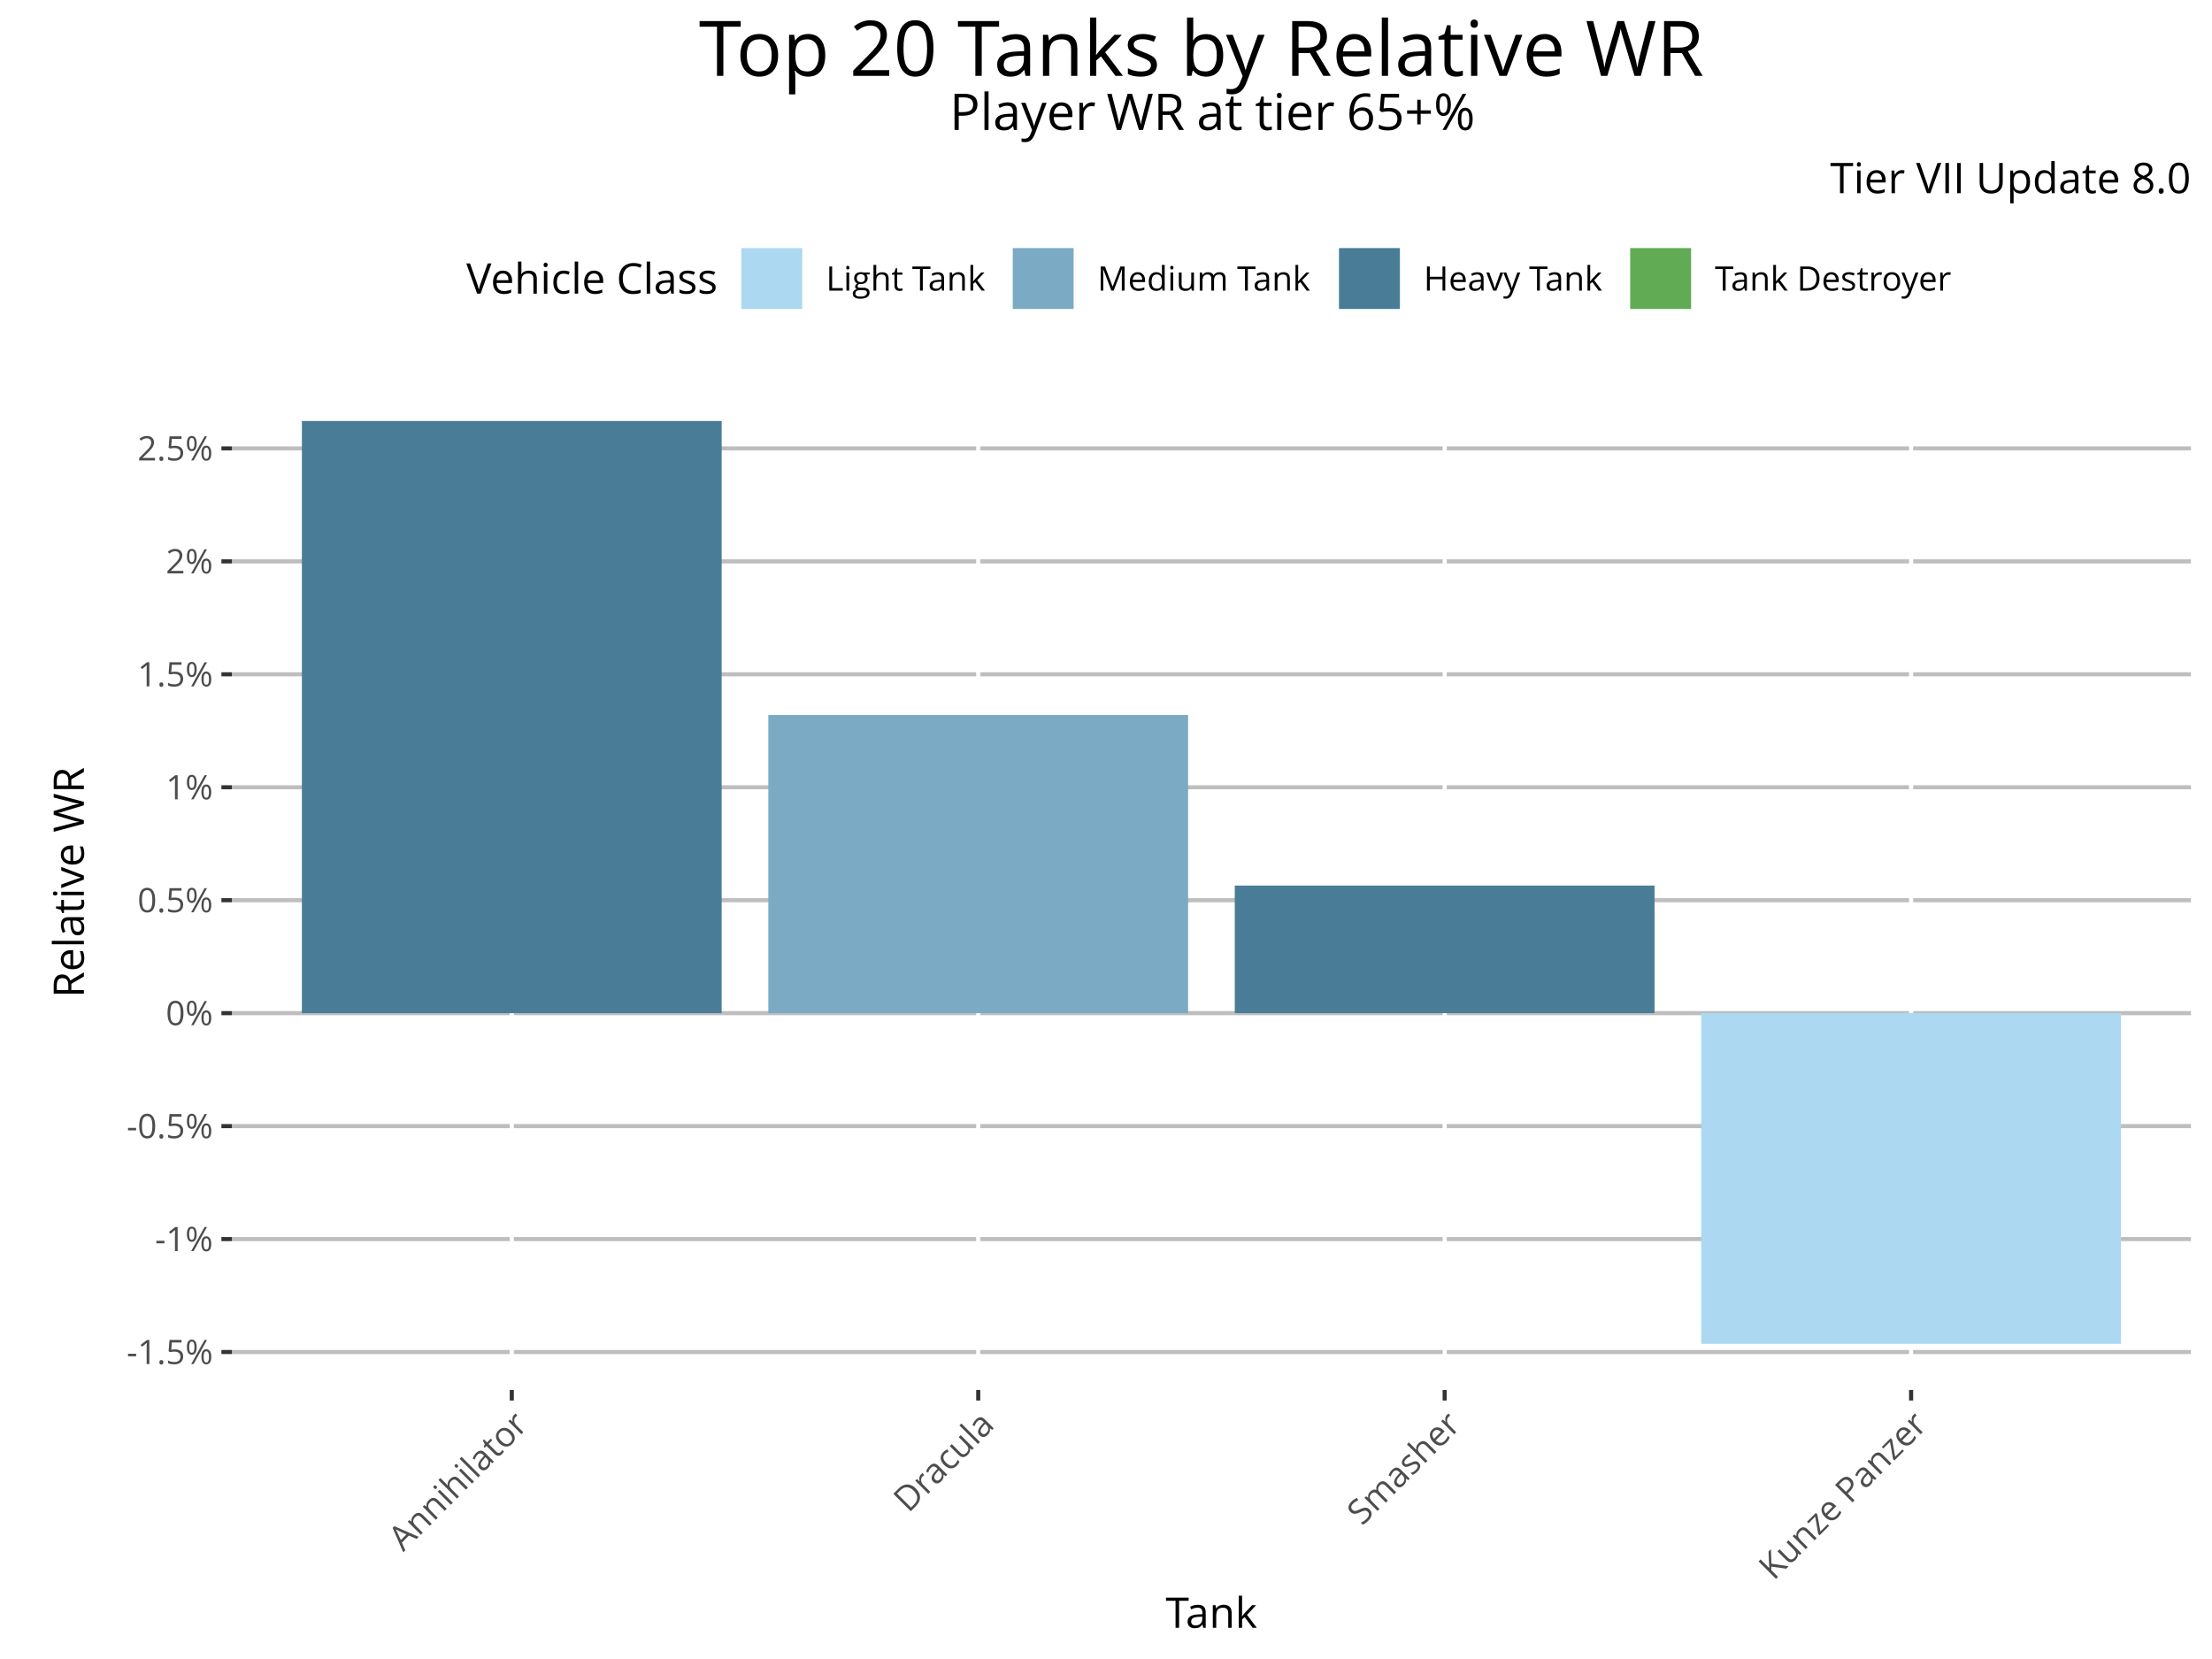
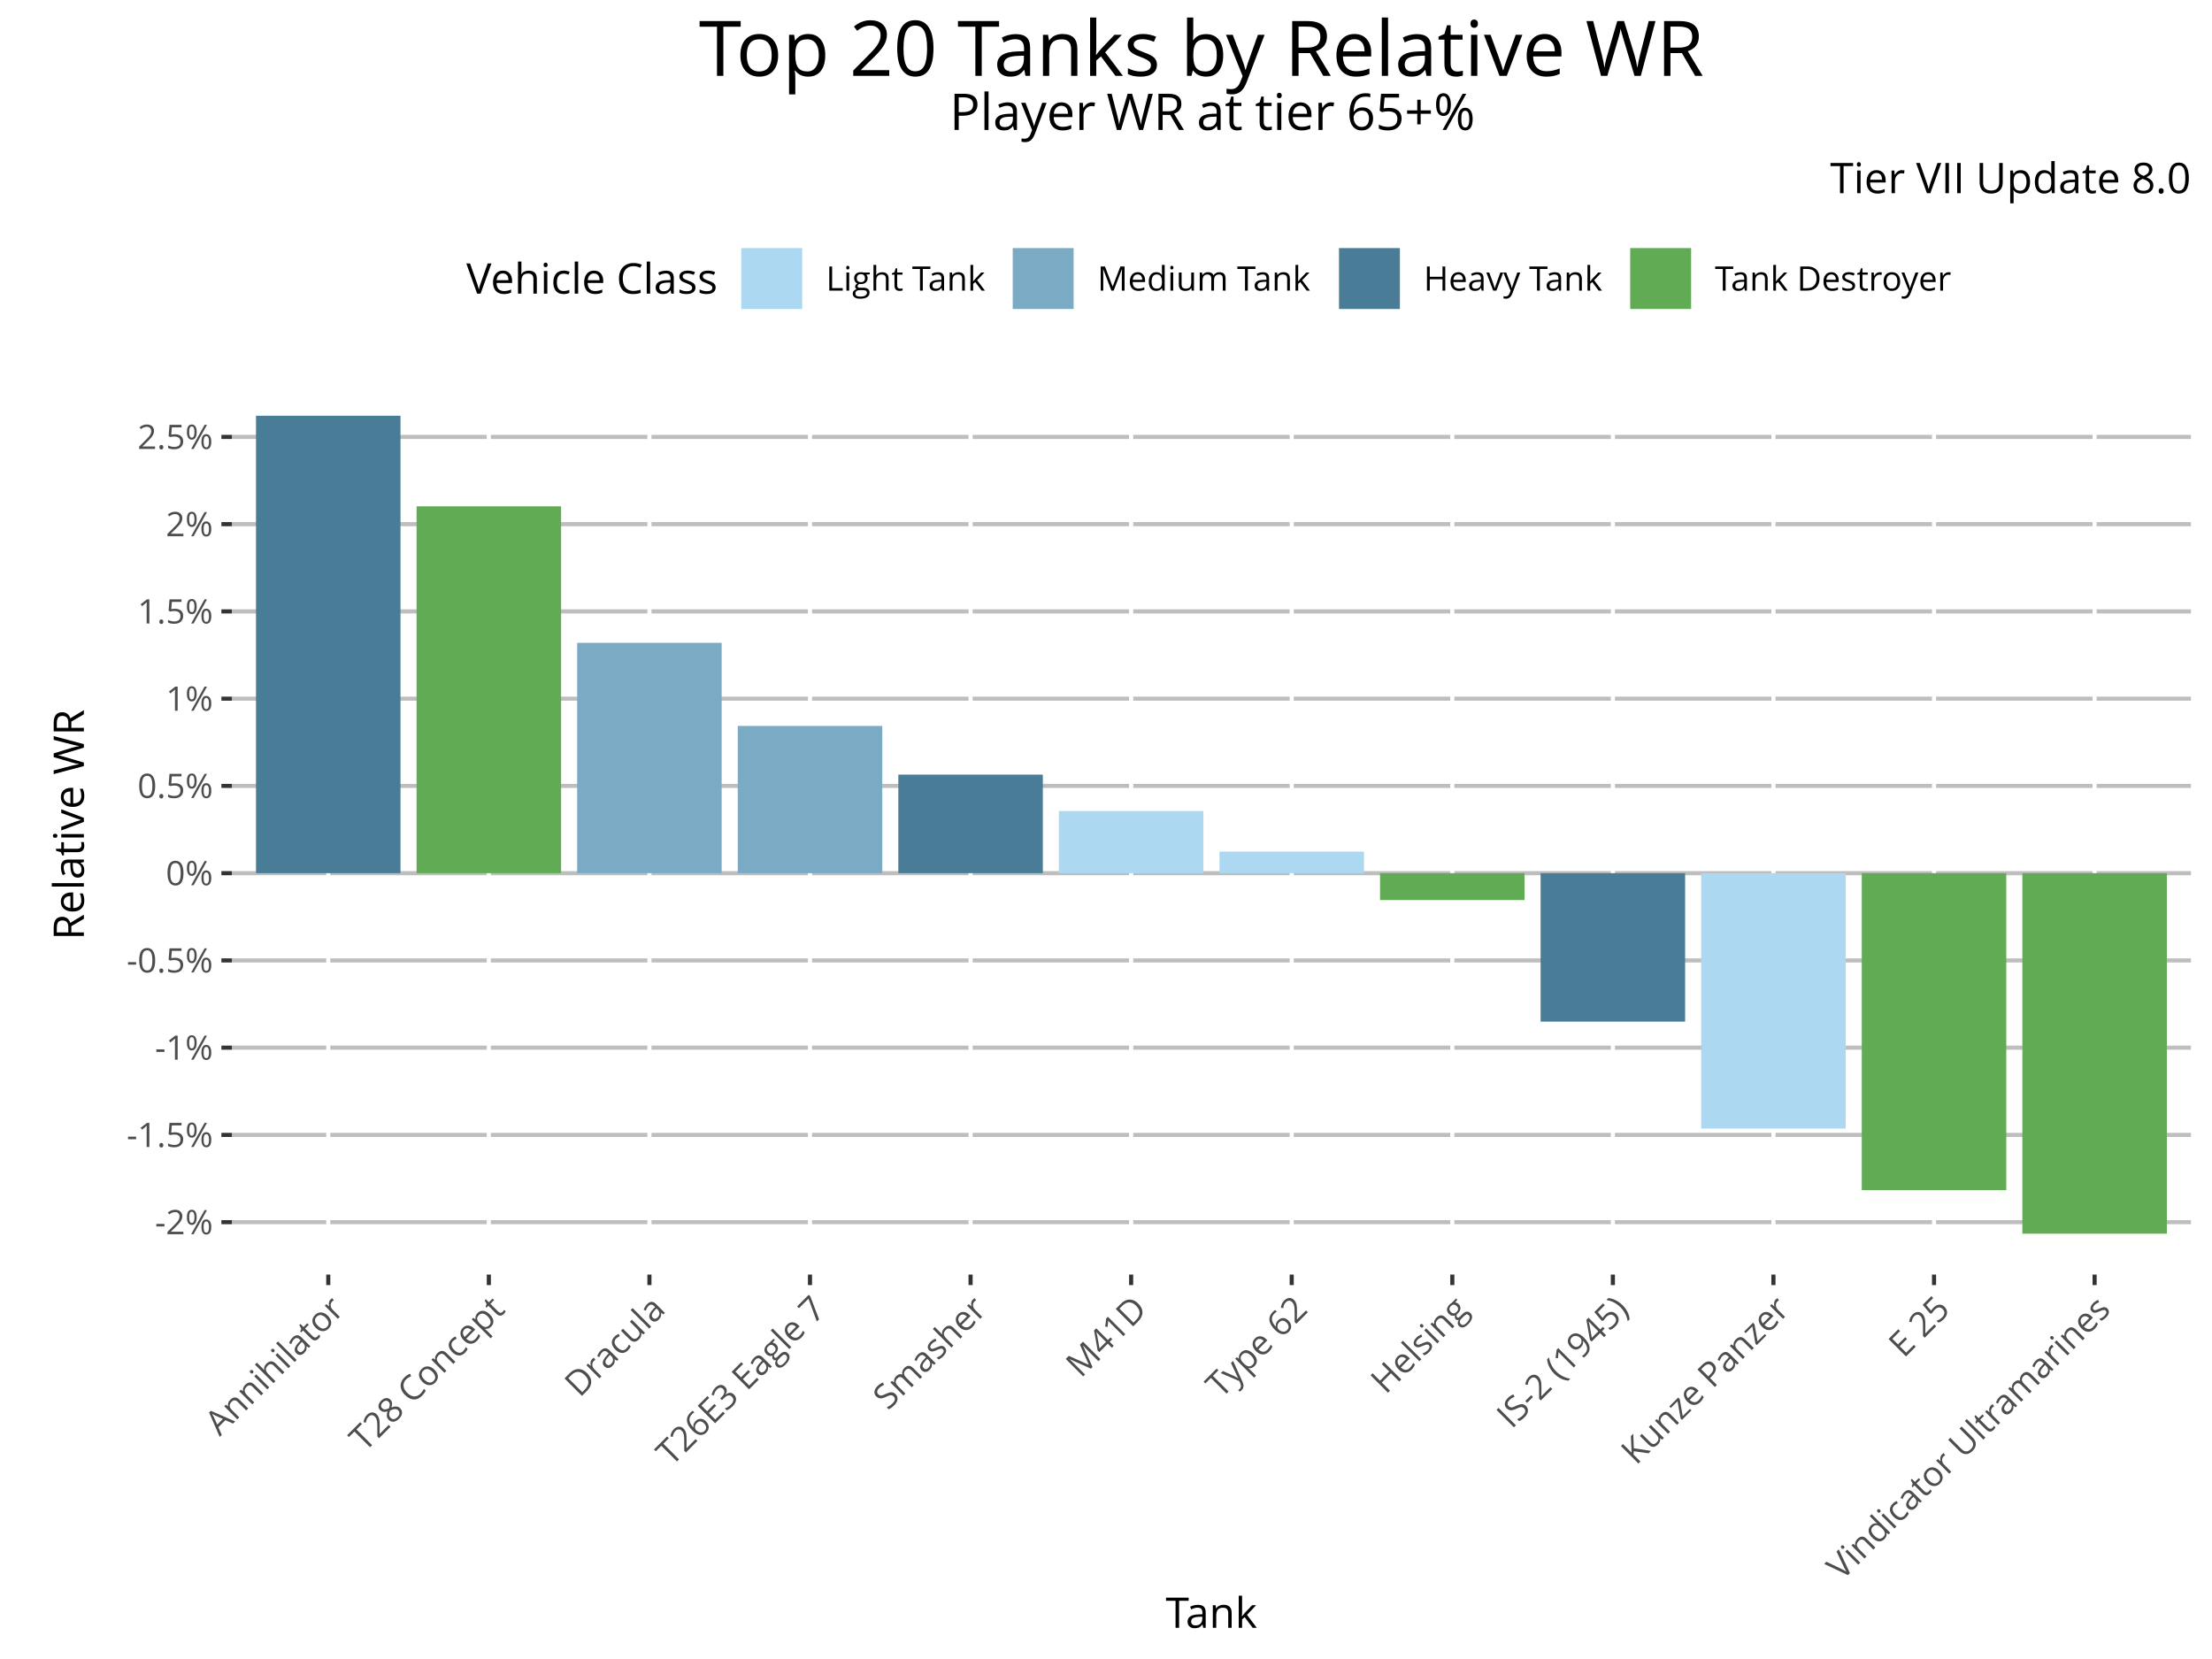
<svg xmlns="http://www.w3.org/2000/svg" class="svglite" width="576.00pt" height="432.00pt" viewBox="0 0 576.00 432.00">
  <defs>
    <style type="text/css">
    .svglite line, .svglite polyline, .svglite polygon, .svglite path, .svglite rect, .svglite circle {
      fill: none;
      stroke: #000000;
      stroke-linecap: round;
      stroke-linejoin: round;
      stroke-miterlimit: 10.00;
    }
  </style>
  </defs>
  <rect width="100%" height="100%" style="stroke: none; fill: #FFFFFF;" />
  <defs>
    <clipPath id="cpMC4wMHw1NzYuMDB8MC4wMHw0MzIuMDA=">
      <rect x="0.00" y="0.00" width="576.00" height="432.00" />
    </clipPath>
  </defs>
  <g clip-path="url(#cpMC4wMHw1NzYuMDB8MC4wMHw0MzIuMDA=)">
    <rect x="0.00" y="0" width="576.00" height="432.00" style="stroke-width: 1.07; stroke: #FFFFFF; fill: #FFFFFF;" />
  </g>
  <defs>
-     <clipPath id="cpNjAuMzl8NTcwLjUyfDk3LjYxfDM2MS45NQ==">
-       <rect x="60.39" y="97.61" width="510.13" height="264.33" />
+     <clipPath id="cpNjAuMzl8NTcwLjUyfDk3LjYxfDMzMS45MA==">
+       <rect x="60.39" y="97.61" width="510.13" height="234.29" />
    </clipPath>
  </defs>
-   <g clip-path="url(#cpNjAuMzl8NTcwLjUyfDk3LjYxfDM2MS45NQ==)">
-     <rect x="60.39" y="97.61" width="510.13" height="264.33" style="stroke-width: 1.07; stroke: none;" />
-     <polyline points="60.39,337.35 570.52,337.35 " style="stroke-width: 0.53; stroke: #FFFFFF; stroke-linecap: butt;" />
-     <polyline points="60.39,307.94 570.52,307.94 " style="stroke-width: 0.53; stroke: #FFFFFF; stroke-linecap: butt;" />
-     <polyline points="60.39,278.53 570.52,278.53 " style="stroke-width: 0.53; stroke: #FFFFFF; stroke-linecap: butt;" />
-     <polyline points="60.39,249.12 570.52,249.12 " style="stroke-width: 0.53; stroke: #FFFFFF; stroke-linecap: butt;" />
-     <polyline points="60.39,219.71 570.52,219.71 " style="stroke-width: 0.53; stroke: #FFFFFF; stroke-linecap: butt;" />
-     <polyline points="60.39,190.29 570.52,190.29 " style="stroke-width: 0.53; stroke: #FFFFFF; stroke-linecap: butt;" />
-     <polyline points="60.39,160.88 570.52,160.88 " style="stroke-width: 0.53; stroke: #FFFFFF; stroke-linecap: butt;" />
-     <polyline points="60.39,131.47 570.52,131.47 " style="stroke-width: 0.53; stroke: #FFFFFF; stroke-linecap: butt;" />
-     <polyline points="60.39,102.06 570.52,102.06 " style="stroke-width: 0.53; stroke: #FFFFFF; stroke-linecap: butt;" />
-     <polyline points="60.39,352.06 570.52,352.06 " style="stroke-width: 1.07; stroke: #BEBEBE; stroke-linecap: butt;" />
-     <polyline points="60.39,322.65 570.52,322.65 " style="stroke-width: 1.07; stroke: #BEBEBE; stroke-linecap: butt;" />
-     <polyline points="60.39,293.24 570.52,293.24 " style="stroke-width: 1.07; stroke: #BEBEBE; stroke-linecap: butt;" />
-     <polyline points="60.39,263.82 570.52,263.82 " style="stroke-width: 1.07; stroke: #BEBEBE; stroke-linecap: butt;" />
-     <polyline points="60.39,234.41 570.52,234.41 " style="stroke-width: 1.07; stroke: #BEBEBE; stroke-linecap: butt;" />
-     <polyline points="60.39,205.00 570.52,205.00 " style="stroke-width: 1.07; stroke: #BEBEBE; stroke-linecap: butt;" />
-     <polyline points="60.39,175.59 570.52,175.59 " style="stroke-width: 1.07; stroke: #BEBEBE; stroke-linecap: butt;" />
-     <polyline points="60.39,146.18 570.52,146.18 " style="stroke-width: 1.07; stroke: #BEBEBE; stroke-linecap: butt;" />
-     <polyline points="60.39,116.76 570.52,116.76 " style="stroke-width: 1.07; stroke: #BEBEBE; stroke-linecap: butt;" />
-     <polyline points="133.27,361.95 133.27,97.61 " style="stroke-width: 1.07; stroke: #FFFFFF; stroke-linecap: butt;" />
-     <polyline points="254.73,361.95 254.73,97.61 " style="stroke-width: 1.07; stroke: #FFFFFF; stroke-linecap: butt;" />
-     <polyline points="376.19,361.95 376.19,97.61 " style="stroke-width: 1.07; stroke: #FFFFFF; stroke-linecap: butt;" />
-     <polyline points="497.65,361.95 497.65,97.61 " style="stroke-width: 1.07; stroke: #FFFFFF; stroke-linecap: butt;" />
-     <rect x="78.61" y="109.63" width="109.31" height="154.20" style="stroke-width: 1.07; stroke: none; stroke-linecap: square; stroke-linejoin: miter; fill: #497D97;" />
-     <rect x="200.07" y="186.18" width="109.31" height="77.65" style="stroke-width: 1.07; stroke: none; stroke-linecap: square; stroke-linejoin: miter; fill: #7BABC4;" />
-     <rect x="321.53" y="230.60" width="109.31" height="33.22" style="stroke-width: 1.07; stroke: none; stroke-linecap: square; stroke-linejoin: miter; fill: #497D97;" />
-     <rect x="442.99" y="263.82" width="109.31" height="86.11" style="stroke-width: 1.07; stroke: none; stroke-linecap: square; stroke-linejoin: miter; fill: #ACD8F1;" />
+   <g clip-path="url(#cpNjAuMzl8NTcwLjUyfDk3LjYxfDMzMS45MA==)">
+     <rect x="60.39" y="97.61" width="510.13" height="234.29" style="stroke-width: 1.07; stroke: none;" />
+     <polyline points="60.39,329.61 570.52,329.61 " style="stroke-width: 0.53; stroke: #FFFFFF; stroke-linecap: butt;" />
+     <polyline points="60.39,306.89 570.52,306.89 " style="stroke-width: 0.53; stroke: #FFFFFF; stroke-linecap: butt;" />
+     <polyline points="60.39,284.17 570.52,284.17 " style="stroke-width: 0.53; stroke: #FFFFFF; stroke-linecap: butt;" />
+     <polyline points="60.39,261.45 570.52,261.45 " style="stroke-width: 0.53; stroke: #FFFFFF; stroke-linecap: butt;" />
+     <polyline points="60.39,238.73 570.52,238.73 " style="stroke-width: 0.53; stroke: #FFFFFF; stroke-linecap: butt;" />
+     <polyline points="60.39,216.01 570.52,216.01 " style="stroke-width: 0.53; stroke: #FFFFFF; stroke-linecap: butt;" />
+     <polyline points="60.39,193.29 570.52,193.29 " style="stroke-width: 0.53; stroke: #FFFFFF; stroke-linecap: butt;" />
+     <polyline points="60.39,170.57 570.52,170.57 " style="stroke-width: 0.53; stroke: #FFFFFF; stroke-linecap: butt;" />
+     <polyline points="60.39,147.85 570.52,147.85 " style="stroke-width: 0.53; stroke: #FFFFFF; stroke-linecap: butt;" />
+     <polyline points="60.39,125.13 570.52,125.13 " style="stroke-width: 0.53; stroke: #FFFFFF; stroke-linecap: butt;" />
+     <polyline points="60.39,102.41 570.52,102.41 " style="stroke-width: 0.53; stroke: #FFFFFF; stroke-linecap: butt;" />
+     <polyline points="60.39,318.25 570.52,318.25 " style="stroke-width: 1.07; stroke: #BEBEBE; stroke-linecap: butt;" />
+     <polyline points="60.39,295.53 570.52,295.53 " style="stroke-width: 1.07; stroke: #BEBEBE; stroke-linecap: butt;" />
+     <polyline points="60.39,272.81 570.52,272.81 " style="stroke-width: 1.07; stroke: #BEBEBE; stroke-linecap: butt;" />
+     <polyline points="60.39,250.09 570.52,250.09 " style="stroke-width: 1.07; stroke: #BEBEBE; stroke-linecap: butt;" />
+     <polyline points="60.39,227.37 570.52,227.37 " style="stroke-width: 1.07; stroke: #BEBEBE; stroke-linecap: butt;" />
+     <polyline points="60.39,204.65 570.52,204.65 " style="stroke-width: 1.07; stroke: #BEBEBE; stroke-linecap: butt;" />
+     <polyline points="60.39,181.93 570.52,181.93 " style="stroke-width: 1.07; stroke: #BEBEBE; stroke-linecap: butt;" />
+     <polyline points="60.39,159.21 570.52,159.21 " style="stroke-width: 1.07; stroke: #BEBEBE; stroke-linecap: butt;" />
+     <polyline points="60.39,136.49 570.52,136.49 " style="stroke-width: 1.07; stroke: #BEBEBE; stroke-linecap: butt;" />
+     <polyline points="60.39,113.77 570.52,113.77 " style="stroke-width: 1.07; stroke: #BEBEBE; stroke-linecap: butt;" />
+     <polyline points="85.48,331.90 85.48,97.61 " style="stroke-width: 1.07; stroke: #FFFFFF; stroke-linecap: butt;" />
+     <polyline points="127.29,331.90 127.29,97.61 " style="stroke-width: 1.07; stroke: #FFFFFF; stroke-linecap: butt;" />
+     <polyline points="169.11,331.90 169.11,97.61 " style="stroke-width: 1.07; stroke: #FFFFFF; stroke-linecap: butt;" />
+     <polyline points="210.92,331.90 210.92,97.61 " style="stroke-width: 1.07; stroke: #FFFFFF; stroke-linecap: butt;" />
+     <polyline points="252.74,331.90 252.74,97.61 " style="stroke-width: 1.07; stroke: #FFFFFF; stroke-linecap: butt;" />
+     <polyline points="294.55,331.90 294.55,97.61 " style="stroke-width: 1.07; stroke: #FFFFFF; stroke-linecap: butt;" />
+     <polyline points="336.36,331.90 336.36,97.61 " style="stroke-width: 1.07; stroke: #FFFFFF; stroke-linecap: butt;" />
+     <polyline points="378.18,331.90 378.18,97.61 " style="stroke-width: 1.07; stroke: #FFFFFF; stroke-linecap: butt;" />
+     <polyline points="419.99,331.90 419.99,97.61 " style="stroke-width: 1.07; stroke: #FFFFFF; stroke-linecap: butt;" />
+     <polyline points="461.80,331.90 461.80,97.61 " style="stroke-width: 1.07; stroke: #FFFFFF; stroke-linecap: butt;" />
+     <polyline points="503.62,331.90 503.62,97.61 " style="stroke-width: 1.07; stroke: #FFFFFF; stroke-linecap: butt;" />
+     <polyline points="545.43,331.90 545.43,97.61 " style="stroke-width: 1.07; stroke: #FFFFFF; stroke-linecap: butt;" />
+     <rect x="66.66" y="108.26" width="37.63" height="119.11" style="stroke-width: 1.07; stroke: none; stroke-linecap: square; stroke-linejoin: miter; fill: #497D97;" />
+     <rect x="108.48" y="131.85" width="37.63" height="95.52" style="stroke-width: 1.07; stroke: none; stroke-linecap: square; stroke-linejoin: miter; fill: #60AB54;" />
+     <rect x="150.29" y="167.39" width="37.63" height="59.98" style="stroke-width: 1.07; stroke: none; stroke-linecap: square; stroke-linejoin: miter; fill: #7BABC4;" />
+     <rect x="192.11" y="189.03" width="37.63" height="38.35" style="stroke-width: 1.07; stroke: none; stroke-linecap: square; stroke-linejoin: miter; fill: #7BABC4;" />
+     <rect x="233.92" y="201.71" width="37.63" height="25.66" style="stroke-width: 1.07; stroke: none; stroke-linecap: square; stroke-linejoin: miter; fill: #497D97;" />
+     <rect x="275.73" y="211.20" width="37.63" height="16.17" style="stroke-width: 1.07; stroke: none; stroke-linecap: square; stroke-linejoin: miter; fill: #ACD8F1;" />
+     <rect x="317.55" y="221.75" width="37.63" height="5.62" style="stroke-width: 1.07; stroke: none; stroke-linecap: square; stroke-linejoin: miter; fill: #ACD8F1;" />
+     <rect x="359.36" y="227.37" width="37.63" height="7.00" style="stroke-width: 1.07; stroke: none; stroke-linecap: square; stroke-linejoin: miter; fill: #60AB54;" />
+     <rect x="401.17" y="227.37" width="37.63" height="38.66" style="stroke-width: 1.07; stroke: none; stroke-linecap: square; stroke-linejoin: miter; fill: #497D97;" />
+     <rect x="442.99" y="227.37" width="37.63" height="66.51" style="stroke-width: 1.07; stroke: none; stroke-linecap: square; stroke-linejoin: miter; fill: #ACD8F1;" />
+     <rect x="484.80" y="227.37" width="37.63" height="82.55" style="stroke-width: 1.07; stroke: none; stroke-linecap: square; stroke-linejoin: miter; fill: #60AB54;" />
+     <rect x="526.62" y="227.37" width="37.63" height="93.88" style="stroke-width: 1.07; stroke: none; stroke-linecap: square; stroke-linejoin: miter; fill: #60AB54;" />
  </g>
  <g clip-path="url(#cpMC4wMHw1NzYuMDB8MC4wMHw0MzIuMDA=)">
-     <text x="55.46" y="355.20" text-anchor="end" style="font-size: 8.80px; fill: #4D4D4D; font-family: Open Sans;" textLength="22.48px" lengthAdjust="spacingAndGlyphs">-1.5%</text>
-     <text x="55.46" y="325.79" text-anchor="end" style="font-size: 8.80px; fill: #4D4D4D; font-family: Open Sans;" textLength="15.11px" lengthAdjust="spacingAndGlyphs">-1%</text>
-     <text x="55.46" y="296.38" text-anchor="end" style="font-size: 8.80px; fill: #4D4D4D; font-family: Open Sans;" textLength="22.48px" lengthAdjust="spacingAndGlyphs">-0.5%</text>
-     <text x="55.46" y="266.96" text-anchor="end" style="font-size: 8.80px; fill: #4D4D4D; font-family: Open Sans;" textLength="12.28px" lengthAdjust="spacingAndGlyphs">0%</text>
-     <text x="55.46" y="237.55" text-anchor="end" style="font-size: 8.80px; fill: #4D4D4D; font-family: Open Sans;" textLength="19.65px" lengthAdjust="spacingAndGlyphs">0.5%</text>
-     <text x="55.46" y="208.14" text-anchor="end" style="font-size: 8.80px; fill: #4D4D4D; font-family: Open Sans;" textLength="12.28px" lengthAdjust="spacingAndGlyphs">1%</text>
-     <text x="55.46" y="178.73" text-anchor="end" style="font-size: 8.80px; fill: #4D4D4D; font-family: Open Sans;" textLength="19.65px" lengthAdjust="spacingAndGlyphs">1.5%</text>
-     <text x="55.46" y="149.31" text-anchor="end" style="font-size: 8.80px; fill: #4D4D4D; font-family: Open Sans;" textLength="12.28px" lengthAdjust="spacingAndGlyphs">2%</text>
-     <text x="55.46" y="119.90" text-anchor="end" style="font-size: 8.80px; fill: #4D4D4D; font-family: Open Sans;" textLength="19.65px" lengthAdjust="spacingAndGlyphs">2.5%</text>
-     <polyline points="57.65,352.06 60.39,352.06 " style="stroke-width: 1.07; stroke: #333333; stroke-linecap: butt;" />
-     <polyline points="57.65,322.65 60.39,322.65 " style="stroke-width: 1.07; stroke: #333333; stroke-linecap: butt;" />
-     <polyline points="57.65,293.24 60.39,293.24 " style="stroke-width: 1.07; stroke: #333333; stroke-linecap: butt;" />
-     <polyline points="57.65,263.82 60.39,263.82 " style="stroke-width: 1.07; stroke: #333333; stroke-linecap: butt;" />
-     <polyline points="57.65,234.41 60.39,234.41 " style="stroke-width: 1.07; stroke: #333333; stroke-linecap: butt;" />
-     <polyline points="57.65,205.00 60.39,205.00 " style="stroke-width: 1.07; stroke: #333333; stroke-linecap: butt;" />
-     <polyline points="57.65,175.59 60.39,175.59 " style="stroke-width: 1.07; stroke: #333333; stroke-linecap: butt;" />
-     <polyline points="57.65,146.18 60.39,146.18 " style="stroke-width: 1.07; stroke: #333333; stroke-linecap: butt;" />
-     <polyline points="57.65,116.76 60.39,116.76 " style="stroke-width: 1.07; stroke: #333333; stroke-linecap: butt;" />
-     <polyline points="133.27,364.69 133.27,361.95 " style="stroke-width: 1.07; stroke: #333333; stroke-linecap: butt;" />
-     <polyline points="254.73,364.69 254.73,361.95 " style="stroke-width: 1.07; stroke: #333333; stroke-linecap: butt;" />
-     <polyline points="376.19,364.69 376.19,361.95 " style="stroke-width: 1.07; stroke: #333333; stroke-linecap: butt;" />
-     <polyline points="497.65,364.69 497.65,361.95 " style="stroke-width: 1.07; stroke: #333333; stroke-linecap: butt;" />
-     <text transform="translate(137.81,371.42) rotate(-45)" text-anchor="end" style="font-size: 9.00px; fill: #4D4D4D; font-family: Open Sans;" textLength="46.38px" lengthAdjust="spacingAndGlyphs">Annihilator</text>
-     <text transform="translate(259.27,371.42) rotate(-45)" text-anchor="end" style="font-size: 9.00px; fill: #4D4D4D; font-family: Open Sans;" textLength="32.14px" lengthAdjust="spacingAndGlyphs">Dracula</text>
-     <text transform="translate(380.73,371.42) rotate(-45)" text-anchor="end" style="font-size: 9.00px; fill: #4D4D4D; font-family: Open Sans;" textLength="36.85px" lengthAdjust="spacingAndGlyphs">Smasher</text>
-     <text transform="translate(502.19,371.42) rotate(-45)" text-anchor="end" style="font-size: 9.00px; fill: #4D4D4D; font-family: Open Sans;" textLength="57.05px" lengthAdjust="spacingAndGlyphs">Kunze Panzer</text>
+     <text x="55.46" y="321.39" text-anchor="end" style="font-size: 8.80px; fill: #4D4D4D; font-family: Open Sans;" textLength="15.11px" lengthAdjust="spacingAndGlyphs">-2%</text>
+     <text x="55.46" y="298.67" text-anchor="end" style="font-size: 8.80px; fill: #4D4D4D; font-family: Open Sans;" textLength="22.48px" lengthAdjust="spacingAndGlyphs">-1.5%</text>
+     <text x="55.46" y="275.95" text-anchor="end" style="font-size: 8.80px; fill: #4D4D4D; font-family: Open Sans;" textLength="15.11px" lengthAdjust="spacingAndGlyphs">-1%</text>
+     <text x="55.46" y="253.23" text-anchor="end" style="font-size: 8.80px; fill: #4D4D4D; font-family: Open Sans;" textLength="22.48px" lengthAdjust="spacingAndGlyphs">-0.5%</text>
+     <text x="55.46" y="230.51" text-anchor="end" style="font-size: 8.80px; fill: #4D4D4D; font-family: Open Sans;" textLength="12.28px" lengthAdjust="spacingAndGlyphs">0%</text>
+     <text x="55.46" y="207.79" text-anchor="end" style="font-size: 8.80px; fill: #4D4D4D; font-family: Open Sans;" textLength="19.65px" lengthAdjust="spacingAndGlyphs">0.5%</text>
+     <text x="55.46" y="185.07" text-anchor="end" style="font-size: 8.80px; fill: #4D4D4D; font-family: Open Sans;" textLength="12.28px" lengthAdjust="spacingAndGlyphs">1%</text>
+     <text x="55.46" y="162.35" text-anchor="end" style="font-size: 8.80px; fill: #4D4D4D; font-family: Open Sans;" textLength="19.65px" lengthAdjust="spacingAndGlyphs">1.5%</text>
+     <text x="55.46" y="139.63" text-anchor="end" style="font-size: 8.80px; fill: #4D4D4D; font-family: Open Sans;" textLength="12.28px" lengthAdjust="spacingAndGlyphs">2%</text>
+     <text x="55.46" y="116.91" text-anchor="end" style="font-size: 8.80px; fill: #4D4D4D; font-family: Open Sans;" textLength="19.65px" lengthAdjust="spacingAndGlyphs">2.5%</text>
+     <polyline points="57.65,318.25 60.39,318.25 " style="stroke-width: 1.07; stroke: #333333; stroke-linecap: butt;" />
+     <polyline points="57.65,295.53 60.39,295.53 " style="stroke-width: 1.07; stroke: #333333; stroke-linecap: butt;" />
+     <polyline points="57.65,272.81 60.39,272.81 " style="stroke-width: 1.07; stroke: #333333; stroke-linecap: butt;" />
+     <polyline points="57.65,250.09 60.39,250.09 " style="stroke-width: 1.07; stroke: #333333; stroke-linecap: butt;" />
+     <polyline points="57.65,227.37 60.39,227.37 " style="stroke-width: 1.07; stroke: #333333; stroke-linecap: butt;" />
+     <polyline points="57.65,204.65 60.39,204.65 " style="stroke-width: 1.07; stroke: #333333; stroke-linecap: butt;" />
+     <polyline points="57.65,181.93 60.39,181.93 " style="stroke-width: 1.07; stroke: #333333; stroke-linecap: butt;" />
+     <polyline points="57.65,159.21 60.39,159.21 " style="stroke-width: 1.07; stroke: #333333; stroke-linecap: butt;" />
+     <polyline points="57.65,136.49 60.39,136.49 " style="stroke-width: 1.07; stroke: #333333; stroke-linecap: butt;" />
+     <polyline points="57.65,113.77 60.39,113.77 " style="stroke-width: 1.07; stroke: #333333; stroke-linecap: butt;" />
+     <polyline points="85.48,334.64 85.48,331.90 " style="stroke-width: 1.07; stroke: #333333; stroke-linecap: butt;" />
+     <polyline points="127.29,334.64 127.29,331.90 " style="stroke-width: 1.07; stroke: #333333; stroke-linecap: butt;" />
+     <polyline points="169.11,334.64 169.11,331.90 " style="stroke-width: 1.07; stroke: #333333; stroke-linecap: butt;" />
+     <polyline points="210.92,334.64 210.92,331.90 " style="stroke-width: 1.07; stroke: #333333; stroke-linecap: butt;" />
+     <polyline points="252.74,334.64 252.74,331.90 " style="stroke-width: 1.07; stroke: #333333; stroke-linecap: butt;" />
+     <polyline points="294.55,334.64 294.55,331.90 " style="stroke-width: 1.07; stroke: #333333; stroke-linecap: butt;" />
+     <polyline points="336.36,334.64 336.36,331.90 " style="stroke-width: 1.07; stroke: #333333; stroke-linecap: butt;" />
+     <polyline points="378.18,334.64 378.18,331.90 " style="stroke-width: 1.07; stroke: #333333; stroke-linecap: butt;" />
+     <polyline points="419.99,334.64 419.99,331.90 " style="stroke-width: 1.07; stroke: #333333; stroke-linecap: butt;" />
+     <polyline points="461.80,334.64 461.80,331.90 " style="stroke-width: 1.07; stroke: #333333; stroke-linecap: butt;" />
+     <polyline points="503.62,334.64 503.62,331.90 " style="stroke-width: 1.07; stroke: #333333; stroke-linecap: butt;" />
+     <polyline points="545.43,334.64 545.43,331.90 " style="stroke-width: 1.07; stroke: #333333; stroke-linecap: butt;" />
+     <text transform="translate(90.02,341.37) rotate(-45)" text-anchor="end" style="font-size: 9.00px; fill: #4D4D4D; font-family: Open Sans;" textLength="46.38px" lengthAdjust="spacingAndGlyphs">Annihilator</text>
+     <text transform="translate(131.84,341.37) rotate(-45)" text-anchor="end" style="font-size: 9.00px; fill: #4D4D4D; font-family: Open Sans;" textLength="52.28px" lengthAdjust="spacingAndGlyphs">T28 Concept</text>
+     <text transform="translate(173.65,341.37) rotate(-45)" text-anchor="end" style="font-size: 9.00px; fill: #4D4D4D; font-family: Open Sans;" textLength="32.14px" lengthAdjust="spacingAndGlyphs">Dracula</text>
+     <text transform="translate(215.46,341.37) rotate(-45)" text-anchor="end" style="font-size: 9.00px; fill: #4D4D4D; font-family: Open Sans;" textLength="57.52px" lengthAdjust="spacingAndGlyphs">T26E3 Eagle 7</text>
+     <text transform="translate(257.28,341.37) rotate(-45)" text-anchor="end" style="font-size: 9.00px; fill: #4D4D4D; font-family: Open Sans;" textLength="36.85px" lengthAdjust="spacingAndGlyphs">Smasher</text>
+     <text transform="translate(299.09,341.37) rotate(-45)" text-anchor="end" style="font-size: 9.00px; fill: #4D4D4D; font-family: Open Sans;" textLength="24.98px" lengthAdjust="spacingAndGlyphs">M41D</text>
+     <text transform="translate(340.90,341.37) rotate(-45)" text-anchor="end" style="font-size: 9.00px; fill: #4D4D4D; font-family: Open Sans;" textLength="32.54px" lengthAdjust="spacingAndGlyphs">Type 62</text>
+     <text transform="translate(382.72,341.37) rotate(-45)" text-anchor="end" style="font-size: 9.00px; fill: #4D4D4D; font-family: Open Sans;" textLength="30.98px" lengthAdjust="spacingAndGlyphs">Helsing</text>
+     <text transform="translate(424.53,341.37) rotate(-45)" text-anchor="end" style="font-size: 9.00px; fill: #4D4D4D; font-family: Open Sans;" textLength="43.75px" lengthAdjust="spacingAndGlyphs">IS-2 (1945)</text>
+     <text transform="translate(466.35,341.37) rotate(-45)" text-anchor="end" style="font-size: 9.00px; fill: #4D4D4D; font-family: Open Sans;" textLength="57.05px" lengthAdjust="spacingAndGlyphs">Kunze Panzer</text>
+     <text transform="translate(508.16,341.37) rotate(-45)" text-anchor="end" style="font-size: 9.00px; fill: #4D4D4D; font-family: Open Sans;" textLength="17.64px" lengthAdjust="spacingAndGlyphs">E 25</text>
+     <text transform="translate(549.97,341.37) rotate(-45)" text-anchor="end" style="font-size: 9.00px; fill: #4D4D4D; font-family: Open Sans;" textLength="99.54px" lengthAdjust="spacingAndGlyphs">Vindicator Ultramarines</text>
    <text x="315.46" y="423.88" text-anchor="middle" style="font-size: 11.00px; font-family: Open Sans;" textLength="23.85px" lengthAdjust="spacingAndGlyphs">Tank</text>
-     <text transform="translate(21.84,229.78) rotate(-90)" text-anchor="middle" style="font-size: 11.00px; font-family: Open Sans;" textLength="60.07px" lengthAdjust="spacingAndGlyphs">Relative WR</text>
+     <text transform="translate(21.84,214.76) rotate(-90)" text-anchor="middle" style="font-size: 11.00px; font-family: Open Sans;" textLength="60.07px" lengthAdjust="spacingAndGlyphs">Relative WR</text>
    <rect x="115.95" y="58.42" width="399.01" height="28.24" style="stroke-width: 1.07; stroke: none; fill: #FFFFFF;" />
    <text x="121.43" y="76.46" style="font-size: 11.00px; font-family: Open Sans;" textLength="65.40px" lengthAdjust="spacingAndGlyphs">Vehicle Class</text>
    <rect x="192.33" y="63.90" width="17.28" height="17.28" style="stroke-width: 1.07; stroke: none;" />
    <rect x="193.03" y="64.60" width="15.86" height="15.86" style="stroke-width: 1.07; stroke: none; stroke-linecap: square; stroke-linejoin: miter; fill: #ACD8F1;" />
    <rect x="263.00" y="63.90" width="17.28" height="17.28" style="stroke-width: 1.07; stroke: none;" />
    <rect x="263.71" y="64.60" width="15.86" height="15.86" style="stroke-width: 1.07; stroke: none; stroke-linecap: square; stroke-linejoin: miter; fill: #7BABC4;" />
    <rect x="347.96" y="63.90" width="17.28" height="17.28" style="stroke-width: 1.07; stroke: none;" />
    <rect x="348.67" y="64.60" width="15.86" height="15.86" style="stroke-width: 1.07; stroke: none; stroke-linecap: square; stroke-linejoin: miter; fill: #497D97;" />
    <rect x="423.79" y="63.90" width="17.28" height="17.28" style="stroke-width: 1.07; stroke: none;" />
    <rect x="424.50" y="64.60" width="15.86" height="15.86" style="stroke-width: 1.07; stroke: none; stroke-linecap: square; stroke-linejoin: miter; fill: #60AB54;" />
    <text x="215.09" y="75.67" style="font-size: 8.80px; font-family: Open Sans;" textLength="41.46px" lengthAdjust="spacingAndGlyphs">Light Tank</text>
    <text x="285.76" y="75.67" style="font-size: 8.80px; font-family: Open Sans;" textLength="55.44px" lengthAdjust="spacingAndGlyphs">Medium Tank</text>
    <text x="370.72" y="75.67" style="font-size: 8.80px; font-family: Open Sans;" textLength="46.53px" lengthAdjust="spacingAndGlyphs">Heavy Tank</text>
    <text x="446.55" y="75.67" style="font-size: 8.80px; font-family: Open Sans;" textLength="61.54px" lengthAdjust="spacingAndGlyphs">Tank Destroyer</text>
    <text x="570.52" y="50.30" text-anchor="end" style="font-size: 11.00px; font-family: Open Sans;" textLength="93.95px" lengthAdjust="spacingAndGlyphs">Tier VII Update 8.0</text>
    <text x="182.00" y="19.76" style="font-size: 20.00px; font-family: Open Sans;" textLength="34.01px" lengthAdjust="spacingAndGlyphs">Top</text>
    <text x="221.20" y="19.76" style="font-size: 20.00px; font-family: Open Sans;" textLength="22.87px" lengthAdjust="spacingAndGlyphs">20</text>
    <text x="249.28" y="19.76" style="font-size: 20.00px; font-family: Open Sans;" textLength="52.91px" lengthAdjust="spacingAndGlyphs">Tanks</text>
    <text x="307.38" y="19.76" style="font-size: 20.00px; font-family: Open Sans;" textLength="21.93px" lengthAdjust="spacingAndGlyphs">by</text>
    <text x="334.52" y="19.76" style="font-size: 20.00px; font-family: Open Sans;" textLength="73.14px" lengthAdjust="spacingAndGlyphs">Relative</text>
    <text x="412.84" y="19.76" style="font-size: 20.00px; font-family: Open Sans;" textLength="30.88px" lengthAdjust="spacingAndGlyphs">WR</text>
    <text x="247.26" y="33.84" style="font-size: 13.20px; font-family: Open Sans;" textLength="38.04px" lengthAdjust="spacingAndGlyphs">Player</text>
    <text x="288.14" y="33.84" style="font-size: 13.20px; font-family: Open Sans;" textLength="20.36px" lengthAdjust="spacingAndGlyphs">WR</text>
    <text x="311.59" y="33.84" style="font-size: 13.20px; font-family: Open Sans;" textLength="12.00px" lengthAdjust="spacingAndGlyphs">at</text>
    <text x="326.79" y="33.84" style="font-size: 13.20px; font-family: Open Sans;" textLength="20.78px" lengthAdjust="spacingAndGlyphs">tier</text>
    <text x="350.64" y="33.84" style="font-size: 13.20px; font-family: Open Sans;" textLength="33.49px" lengthAdjust="spacingAndGlyphs">65+%</text>
  </g>
</svg>
